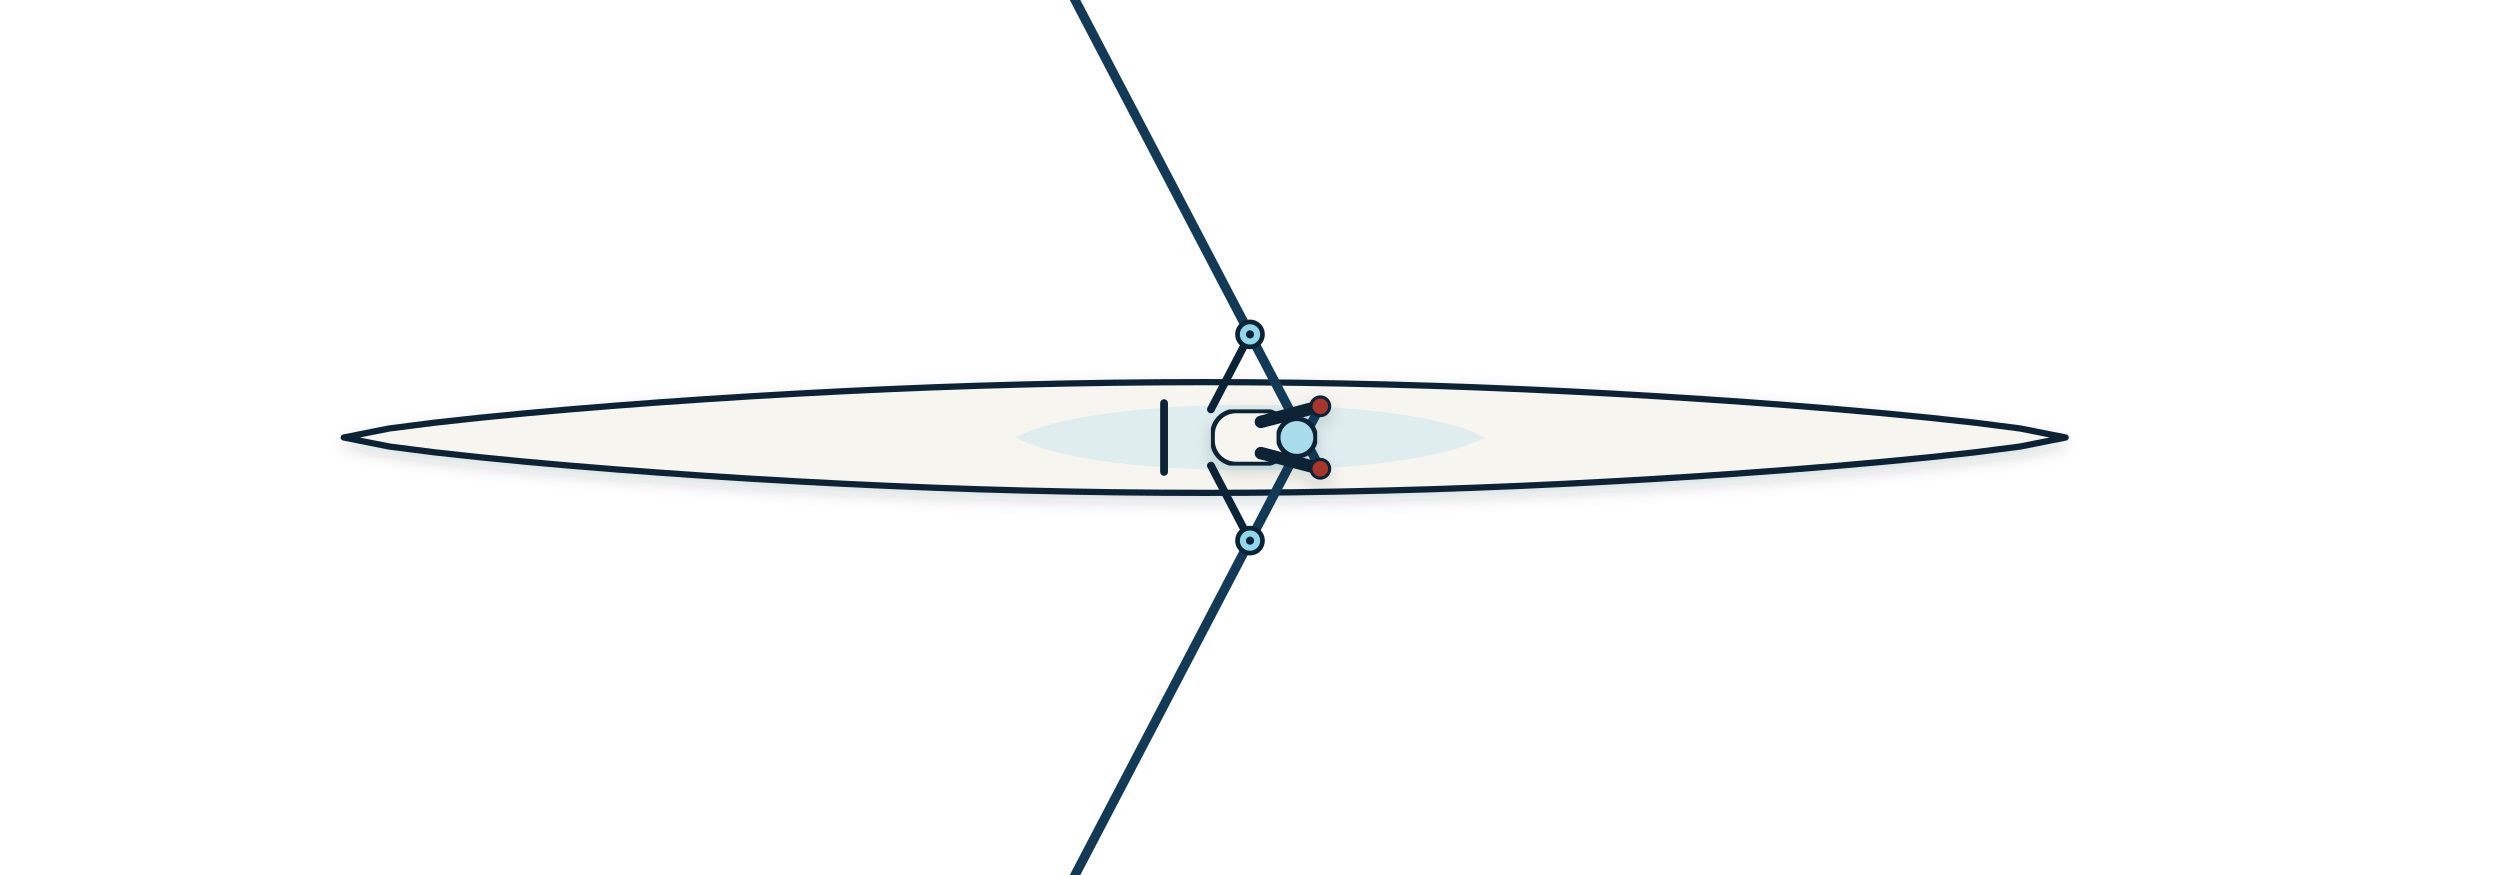
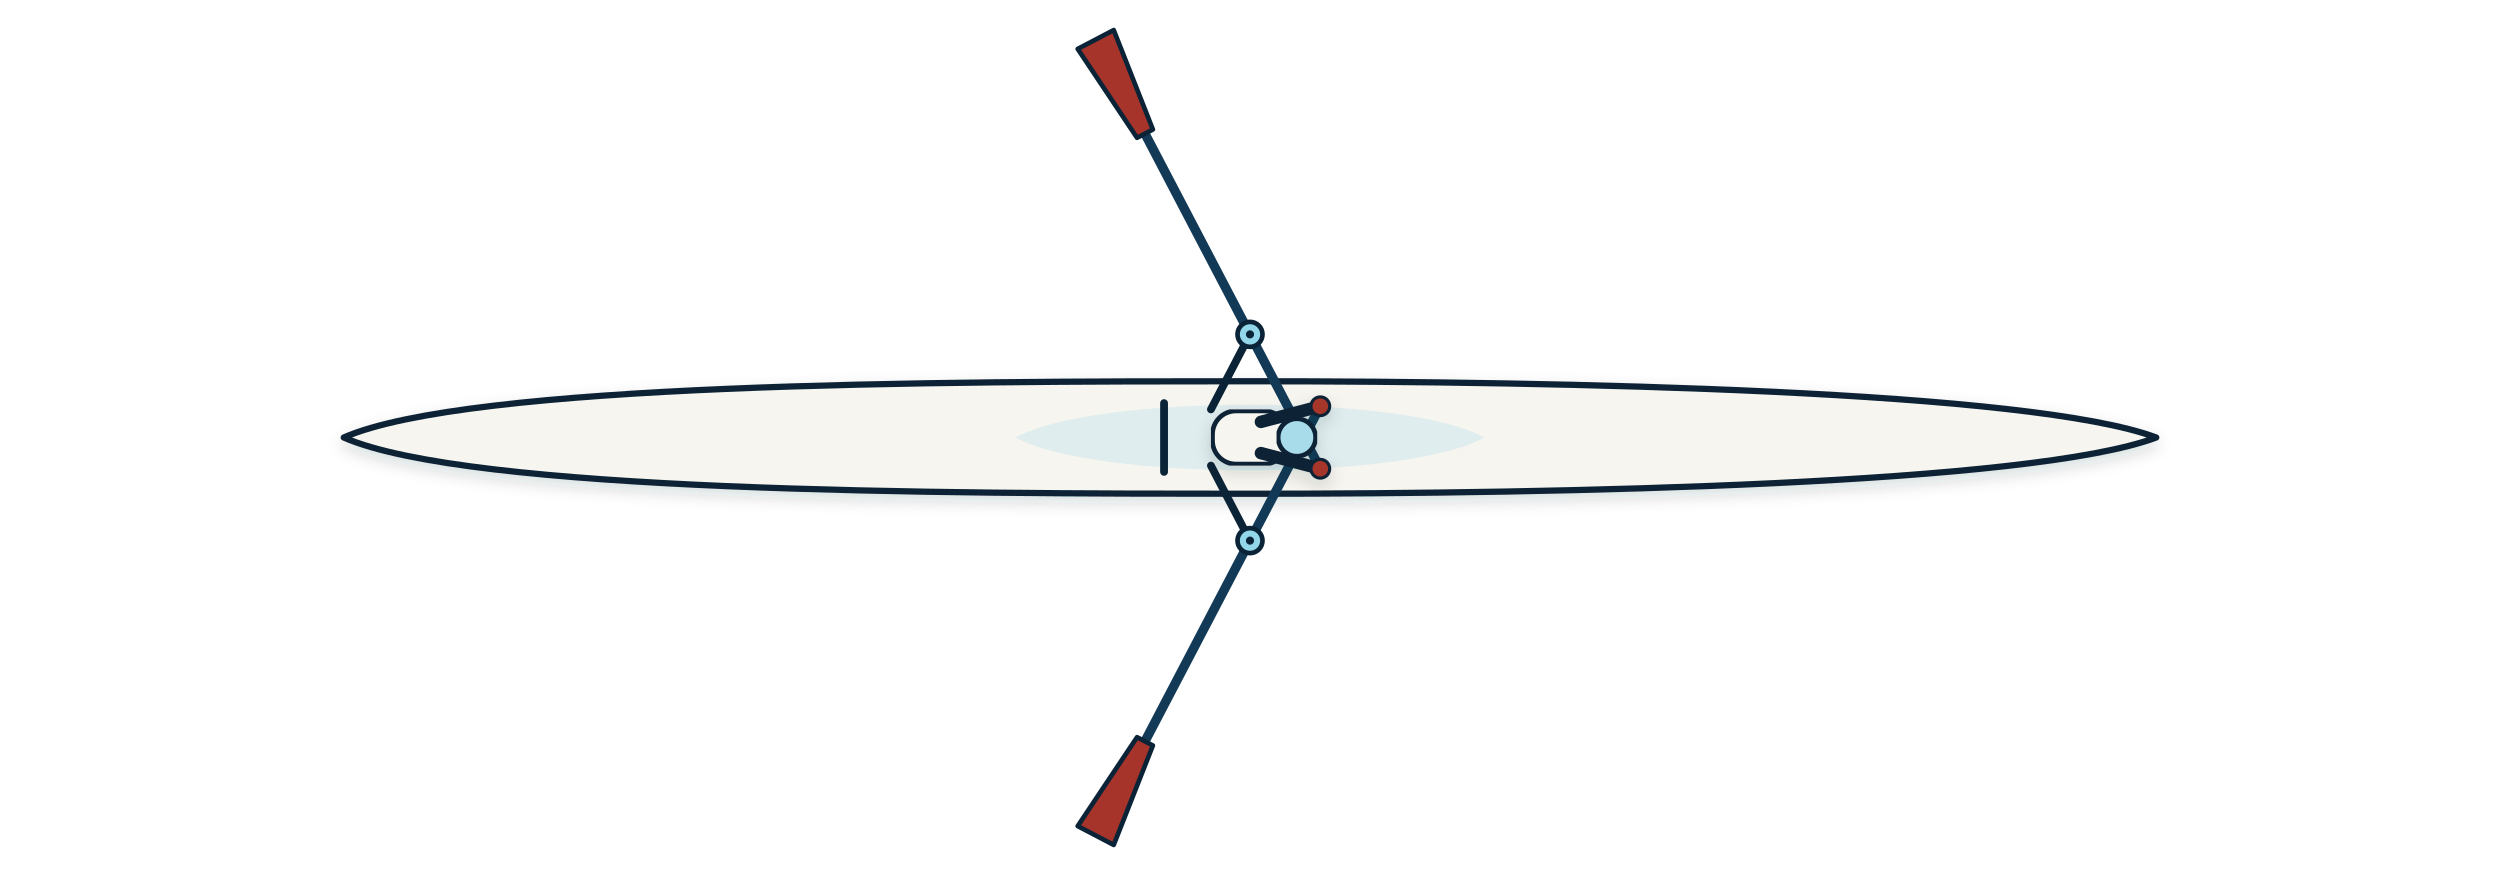
<svg xmlns="http://www.w3.org/2000/svg" viewBox="0 0 1600 560" role="img" aria-labelledby="title desc">
  <defs>
    <style>
-     .hull{stroke:#0B2336;stroke-width:4;stroke-linejoin:round}
-     .tech{stroke:#0B2336;stroke-width:5;stroke-linecap:round;stroke-linejoin:round;fill:none}
-     .shaft{stroke:#123A57;stroke-width:6;stroke-linecap:round}
-     .seat{fill:#123A57;stroke:#0B2336;stroke-width:3}
-     .foot{stroke:#0B2336;stroke-width:5;stroke-linecap:round}
-     .rower{fill:#F7F5EF;stroke:#0B2336;stroke-width:3}
-     .head{fill:#A9DCEB;stroke:#0B2336;stroke-width:3}
-     .arm{stroke:#0B2336;stroke-width:8;stroke-linecap:round}
-     .hand{fill:#A6342B;stroke:#0B2336;stroke-width:2}
-     .oarlock{fill:#92D6EA;stroke:#0B2336;stroke-width:3}
-     .blade{fill:#A6342B;stroke:#0B2336;stroke-width:3;stroke-linejoin:round}
+     .hull{stroke:#0B2336;stroke-width:4;stroke-linejoin:round}.tech{stroke:#0B2336;stroke-width:5;stroke-linecap:round;stroke-linejoin:round;fill:none}.shaft{stroke:#123A57;stroke-width:6;stroke-linecap:round}.seat{fill:#123A57;stroke:#0B2336;stroke-width:3}.foot{stroke:#0B2336;stroke-width:5;stroke-linecap:round}.rower{fill:#F7F5EF;stroke:#0B2336;stroke-width:3}.head{fill:#A9DCEB;stroke:#0B2336;stroke-width:3}.arm{stroke:#0B2336;stroke-width:8;stroke-linecap:round}.hand{fill:#A6342B;stroke:#0B2336;stroke-width:2}.oarlock{fill:#92D6EA;stroke:#0B2336;stroke-width:3}.blade{fill:#A6342B;stroke:#0B2336;stroke-width:3;stroke-linejoin:round}
  </style>
    <filter id="ae-shadow-filter" x="-20%" y="-30%" width="140%" height="160%">
      <feDropShadow dx="0" dy="4" stdDeviation="5" flood-color="#0B2336" flood-opacity="0.16" />
    </filter>
    <symbol id="ae-seat" viewBox="-18 -12 36 24">
      <rect x="-18" y="-12" width="36" height="24" rx="6" class="seat" />
    </symbol>
    <symbol id="ae-oarlock" viewBox="-10 -10 20 20">
      <circle r="8" class="oarlock" />
      <circle r="2.6" fill="#0B2336" />
    </symbol>
    <symbol id="ae-head" viewBox="-13 -13 26 26">
      <circle r="12" class="head" />
    </symbol>
    <symbol id="ae-torso" viewBox="-25 -18 50 36">
      <rect x="-24" y="-17" width="48" height="34" rx="15" class="rower" />
    </symbol>
  </defs>
  <g id="boat-1x">
-     <path d="M 220 280 L 249 274.24 L 278 270.53 L 307 267.37 L 336 264.54 L 365 261.97 L 394 259.61 L 423 257.44 L 452 255.44 L 481 253.61 L 510 251.94 L 539 250.43 L 568 249.08 L 597 247.9 L 626 246.89 L 655 246.07 L 684 245.42 L 713 244.95 L 742 244.67 L 771 244.57 L 800 244.67 L 829 244.95 L 858 245.42 L 887 246.07 L 916 246.89 L 945 247.9 L 974 249.08 L 1003 250.43 L 1032 251.94 L 1061 253.61 L 1090 255.44 L 1119 257.44 L 1148 259.61 L 1177 261.97 L 1206 264.54 L 1235 267.37 L 1264 270.53 L 1293 274.24 L 1322 280 L 1322 280 L 1293 285.76 L 1264 289.47 L 1235 292.63 L 1206 295.46 L 1177 298.03 L 1148 300.39 L 1119 302.56 L 1090 304.56 L 1061 306.39 L 1032 308.06 L 1003 309.57 L 974 310.92 L 945 312.1 L 916 313.11 L 887 313.93 L 858 314.58 L 829 315.05 L 800 315.33 L 771 315.43 L 742 315.33 L 713 315.05 L 684 314.58 L 655 313.93 L 626 313.11 L 597 312.1 L 568 310.92 L 539 309.57 L 510 308.06 L 481 306.39 L 452 304.56 L 423 302.56 L 394 300.39 L 365 298.03 L 336 295.46 L 307 292.63 L 278 289.47 L 249 285.76 L 220 280 Z" fill="#F7F5EF" class="hull" filter="url(#ae-shadow-filter)" />
-     <path d="M 650 280 C 700 252 900 252 950 280 C 900 308 700 308 650 280 Z" fill="#92D6EA" opacity=".24" />
+     <path d="M220 280 C300 245 600 244 800 244 C1000 244 1300 250 1380 280 C1300 310 1000 316 800 316 C600 316 300 315 220 280 Z" fill="#F7F5EF" class="hull" filter="url(#ae-shadow-filter)" />
+     <path d="M650 280 C700 252 900 252 950 280 C900 308 700 308 650 280 Z" fill="#92D6EA" opacity=".24" />
    <g id="seat-1">
      <use href="#ae-seat" x="782" y="268" width="36" height="24" />
    </g>
    <g id="foot-stretcher-1">
      <line x1="745" y1="258" x2="745" y2="302" class="foot" />
    </g>
    <g id="rigger-port-1" class="tech">
      <line x1="775" y1="262" x2="800" y2="214" />
      <line x1="825" y1="262" x2="800" y2="214" />
    </g>
    <g id="rigger-starboard-1" class="tech">
      <line x1="775" y1="298" x2="800" y2="346" />
      <line x1="825" y1="298" x2="800" y2="346" />
    </g>
    <g id="scull-port-1">
-       <line x1="845" y1="300" x2="642.38" y2="-87.28" class="shaft" />
-       <polygon points="647.45,-89.93 622.52,-164.24 599.48,-152.19 637.31,-84.63" class="blade" />
+       <line x1="845" y1="300" x2="732.77" y2="85.53" class="shaft" />
+       <polygon points="737.84,82.87 712.77,19.25 689.73,31.3 727.71,88.18" class="blade" />
      <use href="#ae-oarlock" x="790" y="204" width="20" height="20" />
    </g>
    <g id="scull-starboard-1">
-       <line x1="845" y1="260" x2="642.38" y2="647.28" class="shaft" />
-       <polygon points="637.31,644.63 599.48,712.19 622.52,724.24 647.45,649.93" class="blade" />
+       <line x1="845" y1="260" x2="732.77" y2="474.47" class="shaft" />
+       <polygon points="727.71,471.82 689.73,528.7 712.77,540.75 737.84,477.13" class="blade" />
      <use href="#ae-oarlock" x="790" y="336" width="20" height="20" />
    </g>
    <g id="rower-1" filter="url(#ae-shadow-filter)">
      <use href="#ae-torso" x="775" y="262" width="50" height="36" />
      <use href="#ae-head" x="817" y="267" width="26" height="26" />
      <line x1="807" y1="270" x2="845" y2="260" class="arm" />
      <line x1="807" y1="290" x2="845" y2="300" class="arm" />
      <circle cx="845" cy="260" r="6" class="hand" />
      <circle cx="845" cy="300" r="6" class="hand" />
    </g>
  </g>
</svg>
